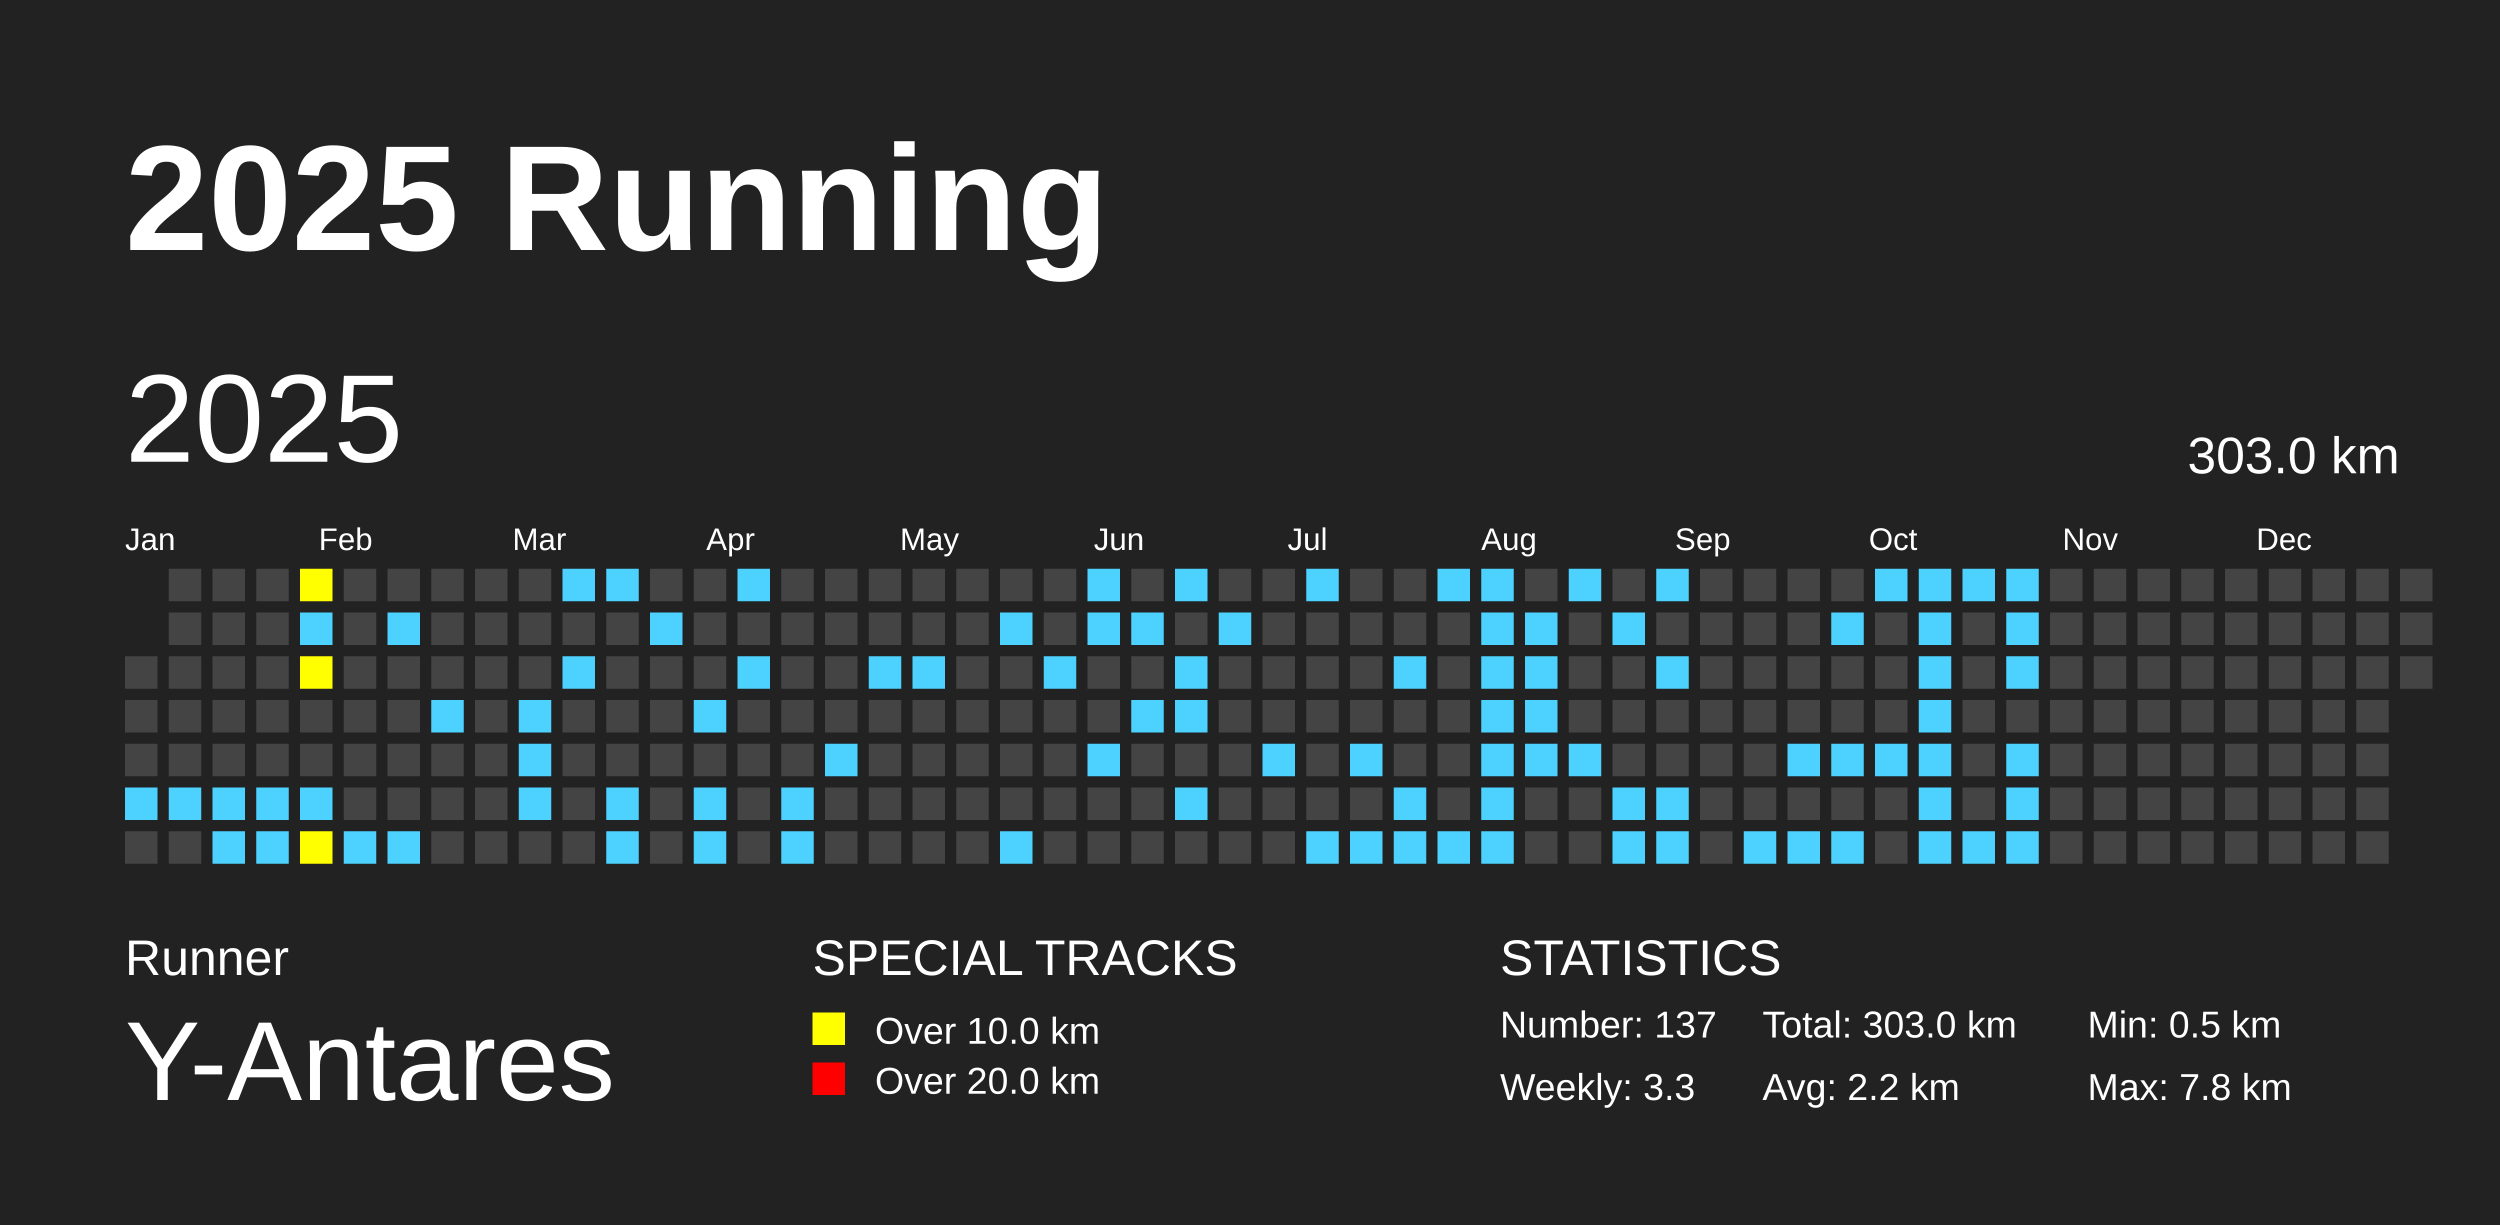
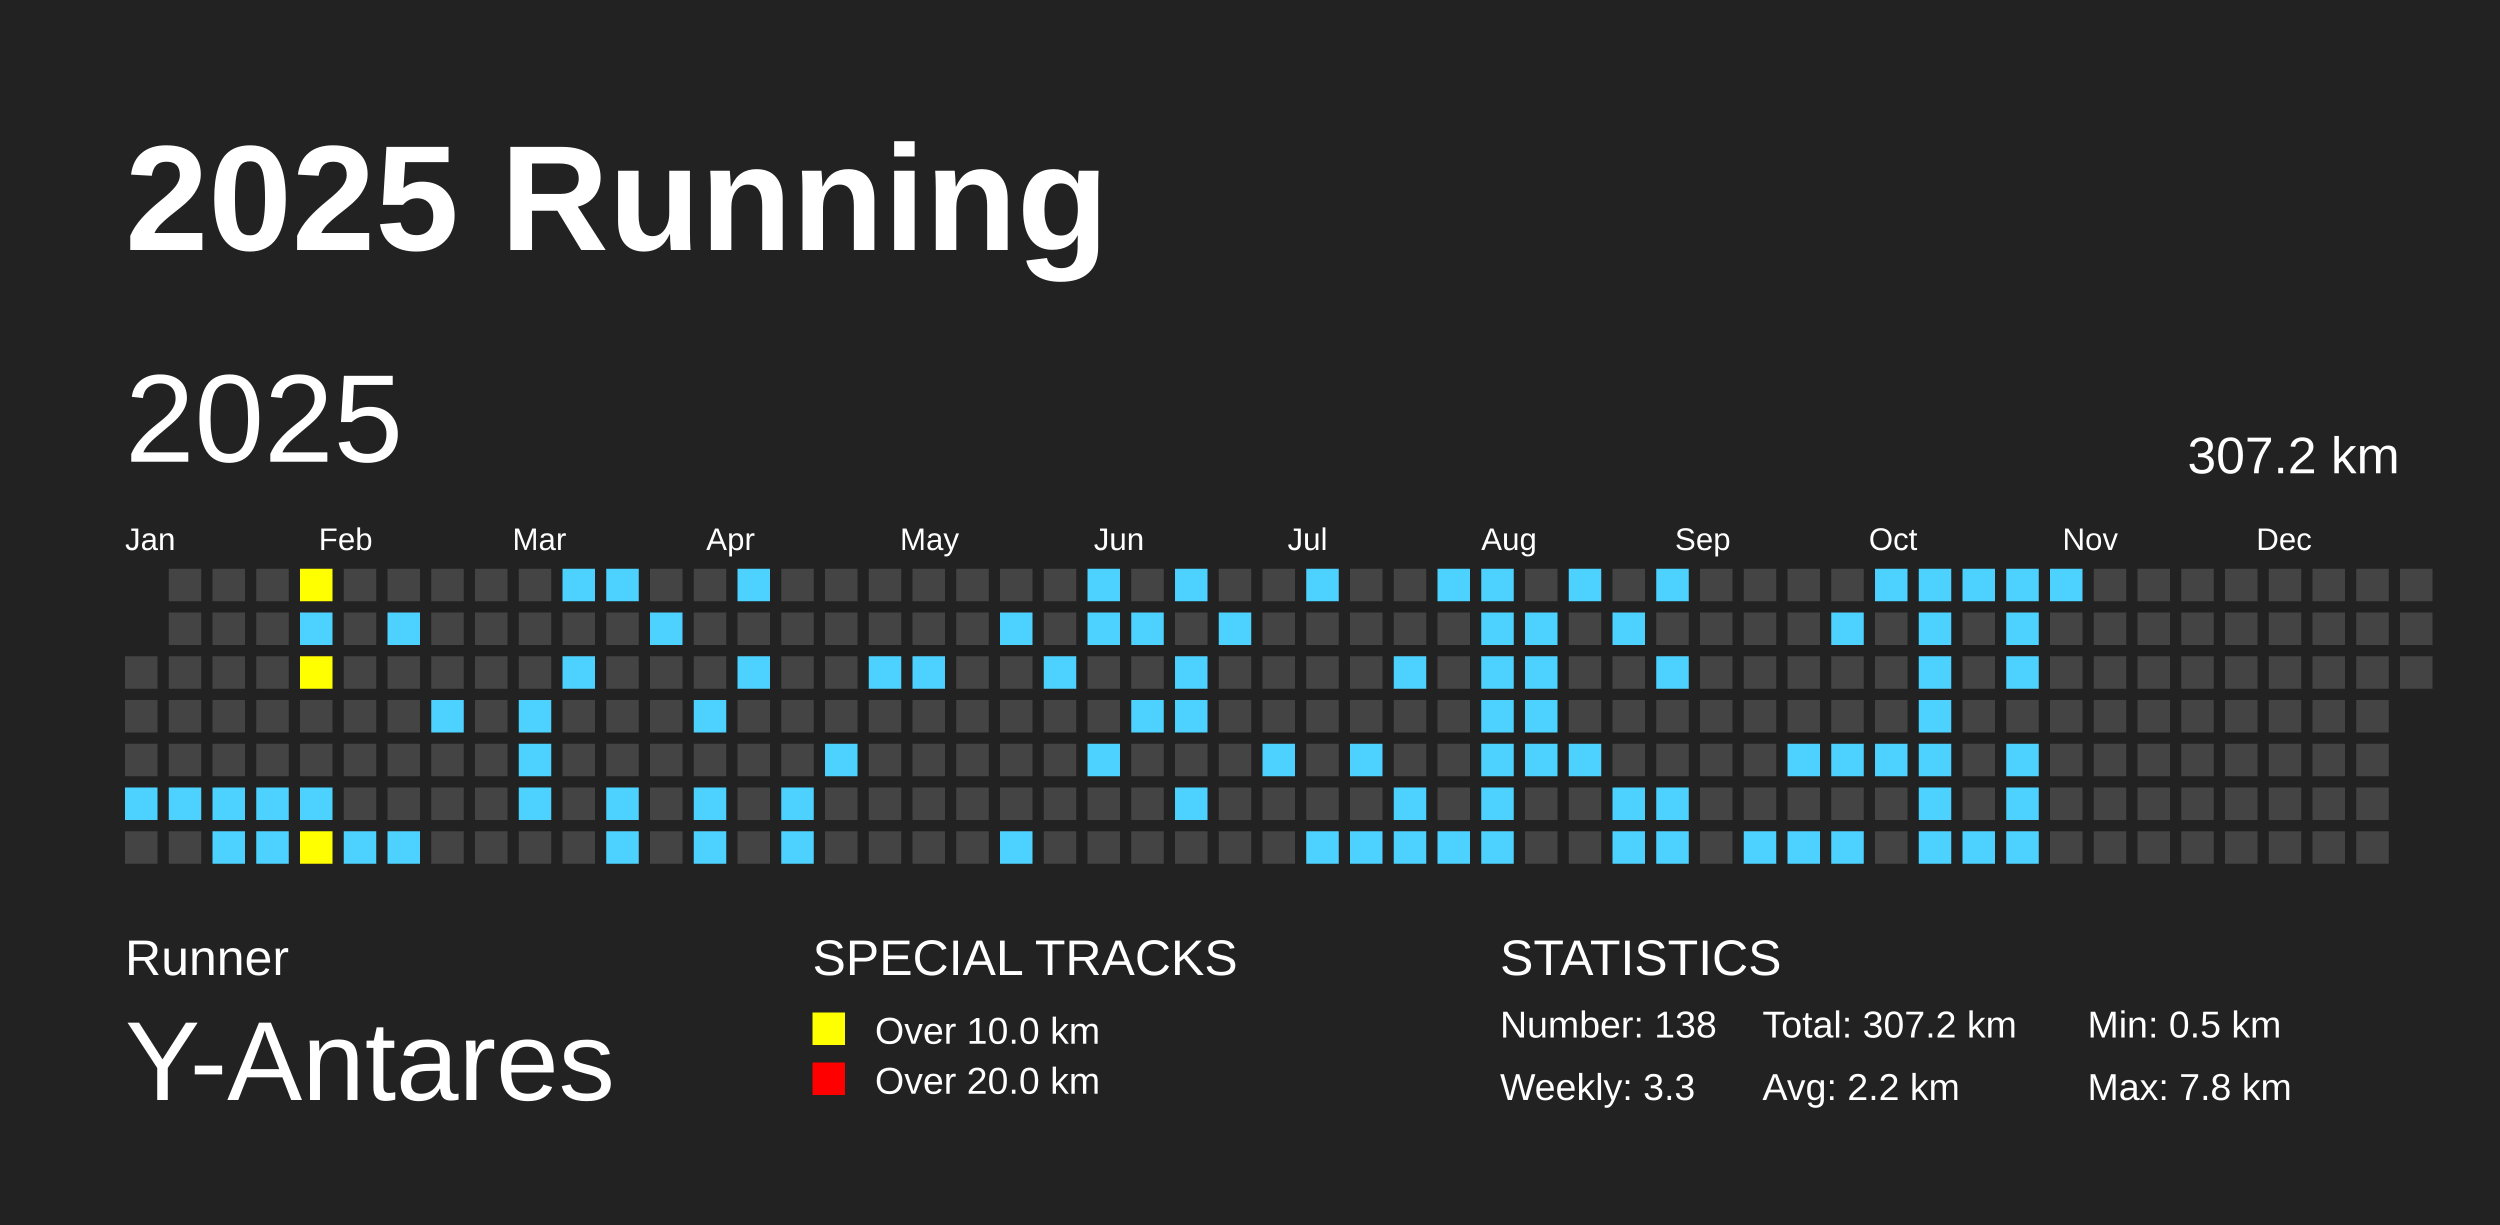
<svg xmlns="http://www.w3.org/2000/svg" baseProfile="full" height="98mm" version="1.1" viewBox="0,0,200,98" width="200mm">
  <defs />
  <rect fill="#222222" height="98" width="200" x="0" y="0" />
  <text fill="#FFFFFF" style="font-size:12px; font-family:Arial; font-weight:bold;" x="10" y="20">2025 Running</text>
  <text fill="#FFFFFF" style="font-size:4px; font-family:Arial" x="10" y="78">Runner</text>
  <text fill="#FFFFFF" style="font-size:9px; font-family:Arial" x="10" y="88">Y-Antares</text>
  <text fill="#FFFFFF" style="font-size:4px; font-family:Arial" x="65" y="78">SPECIAL TRACKS</text>
  <rect fill="yellow" height="2.6" width="2.6" x="65" y="81" />
  <text fill="#FFFFFF" style="font-size:3px; font-family:Arial" x="70" y="83.5">Over 10.0 km</text>
  <rect fill="red" height="2.6" width="2.6" x="65" y="85" />
  <text fill="#FFFFFF" style="font-size:3px; font-family:Arial" x="70" y="87.5">Over 20.0 km</text>
  <text fill="#FFFFFF" style="font-size:4px; font-family:Arial" x="120" y="78">STATISTICS</text>
-   <text fill="#FFFFFF" style="font-size:3px; font-family:Arial" x="120" y="83">Number: 137</text>
+   <text fill="#FFFFFF" style="font-size:3px; font-family:Arial" x="120" y="83">Number: 138</text>
  <text fill="#FFFFFF" style="font-size:3px; font-family:Arial" x="120" y="88">Weekly: 3.3</text>
-   <text fill="#FFFFFF" style="font-size:3px; font-family:Arial" x="141" y="83">Total: 303.0 km</text>
+   <text fill="#FFFFFF" style="font-size:3px; font-family:Arial" x="141" y="83">Total: 307.2 km</text>
  <text fill="#FFFFFF" style="font-size:3px; font-family:Arial" x="141" y="88">Avg: 2.2 km</text>
  <text fill="#FFFFFF" style="font-size:3px; font-family:Arial" x="167" y="83">Min: 0.5 km</text>
  <text fill="#FFFFFF" style="font-size:3px; font-family:Arial" x="167" y="88">Max: 7.8 km</text>
  <text dominant-baseline="hanging" fill="#FFFFFF" style="font-size:10.0px; font-family:Arial;" x="10" y="30">2025</text>
-   <text dominant-baseline="hanging" fill="#FFFFFF" style="font-size:4.125px; font-family:Arial;" x="175" y="35">303.0 km</text>
+   <text dominant-baseline="hanging" fill="#FFFFFF" style="font-size:4.125px; font-family:Arial;" x="175" y="35">307.2 km</text>
  <text fill="#FFFFFF" style="font-size:2.5px; font-family:Arial" x="10.0" y="44">Jan</text>
  <text fill="#FFFFFF" style="font-size:2.5px; font-family:Arial" x="25.5" y="44">Feb</text>
  <text fill="#FFFFFF" style="font-size:2.5px; font-family:Arial" x="41.0" y="44">Mar</text>
  <text fill="#FFFFFF" style="font-size:2.5px; font-family:Arial" x="56.5" y="44">Apr</text>
  <text fill="#FFFFFF" style="font-size:2.5px; font-family:Arial" x="72.0" y="44">May</text>
  <text fill="#FFFFFF" style="font-size:2.5px; font-family:Arial" x="87.5" y="44">Jun</text>
  <text fill="#FFFFFF" style="font-size:2.5px; font-family:Arial" x="103.0" y="44">Jul</text>
  <text fill="#FFFFFF" style="font-size:2.5px; font-family:Arial" x="118.5" y="44">Aug</text>
  <text fill="#FFFFFF" style="font-size:2.5px; font-family:Arial" x="134.0" y="44">Sep</text>
  <text fill="#FFFFFF" style="font-size:2.5px; font-family:Arial" x="149.5" y="44">Oct</text>
  <text fill="#FFFFFF" style="font-size:2.5px; font-family:Arial" x="165.0" y="44">Nov</text>
  <text fill="#FFFFFF" style="font-size:2.5px; font-family:Arial" x="180.5" y="44">Dec</text>
  <rect fill="#444444" height="2.6" width="2.6" x="10.0" y="52.5" />
  <rect fill="#444444" height="2.6" width="2.6" x="10.0" y="56.0" />
  <rect fill="#444444" height="2.6" width="2.6" x="10.0" y="59.5" />
  <rect fill="#4DD2FF" height="2.6" width="2.6" x="10.0" y="63.0" />
  <rect fill="#444444" height="2.6" width="2.6" x="10.0" y="66.5" />
  <rect fill="#444444" height="2.6" width="2.6" x="13.5" y="45.5" />
  <rect fill="#444444" height="2.6" width="2.6" x="13.5" y="49.0" />
  <rect fill="#444444" height="2.6" width="2.6" x="13.5" y="52.5" />
  <rect fill="#444444" height="2.6" width="2.6" x="13.5" y="56.0" />
  <rect fill="#444444" height="2.6" width="2.6" x="13.5" y="59.5" />
  <rect fill="#4DD2FF" height="2.6" width="2.6" x="13.5" y="63.0" />
  <rect fill="#444444" height="2.6" width="2.6" x="13.5" y="66.5" />
  <rect fill="#444444" height="2.6" width="2.6" x="17.0" y="45.5" />
  <rect fill="#444444" height="2.6" width="2.6" x="17.0" y="49.0" />
  <rect fill="#444444" height="2.6" width="2.6" x="17.0" y="52.5" />
  <rect fill="#444444" height="2.6" width="2.6" x="17.0" y="56.0" />
  <rect fill="#444444" height="2.6" width="2.6" x="17.0" y="59.5" />
  <rect fill="#4DD2FF" height="2.6" width="2.6" x="17.0" y="63.0" />
  <rect fill="#4DD2FF" height="2.6" width="2.6" x="17.0" y="66.5" />
  <rect fill="#444444" height="2.6" width="2.6" x="20.5" y="45.5" />
  <rect fill="#444444" height="2.6" width="2.6" x="20.5" y="49.0" />
  <rect fill="#444444" height="2.6" width="2.6" x="20.5" y="52.5" />
  <rect fill="#444444" height="2.6" width="2.6" x="20.5" y="56.0" />
  <rect fill="#444444" height="2.6" width="2.6" x="20.5" y="59.5" />
  <rect fill="#4DD2FF" height="2.6" width="2.6" x="20.5" y="63.0" />
  <rect fill="#4DD2FF" height="2.6" width="2.6" x="20.5" y="66.5" />
  <rect fill="yellow" height="2.6" width="2.6" x="24.0" y="45.5" />
  <rect fill="#4DD2FF" height="2.6" width="2.6" x="24.0" y="49.0" />
  <rect fill="yellow" height="2.6" width="2.6" x="24.0" y="52.5" />
  <rect fill="#444444" height="2.6" width="2.6" x="24.0" y="56.0" />
  <rect fill="#444444" height="2.6" width="2.6" x="24.0" y="59.5" />
  <rect fill="#4DD2FF" height="2.6" width="2.6" x="24.0" y="63.0" />
  <rect fill="yellow" height="2.6" width="2.6" x="24.0" y="66.5" />
  <rect fill="#444444" height="2.6" width="2.6" x="27.5" y="45.5" />
  <rect fill="#444444" height="2.6" width="2.6" x="27.5" y="49.0" />
  <rect fill="#444444" height="2.6" width="2.6" x="27.5" y="52.5" />
  <rect fill="#444444" height="2.6" width="2.6" x="27.5" y="56.0" />
  <rect fill="#444444" height="2.6" width="2.6" x="27.5" y="59.5" />
  <rect fill="#444444" height="2.6" width="2.6" x="27.5" y="63.0" />
  <rect fill="#4DD2FF" height="2.6" width="2.6" x="27.5" y="66.5" />
  <rect fill="#444444" height="2.6" width="2.6" x="31.0" y="45.5" />
  <rect fill="#4DD2FF" height="2.6" width="2.6" x="31.0" y="49.0" />
  <rect fill="#444444" height="2.6" width="2.6" x="31.0" y="52.5" />
  <rect fill="#444444" height="2.6" width="2.6" x="31.0" y="56.0" />
  <rect fill="#444444" height="2.6" width="2.6" x="31.0" y="59.5" />
  <rect fill="#444444" height="2.6" width="2.6" x="31.0" y="63.0" />
  <rect fill="#4DD2FF" height="2.6" width="2.6" x="31.0" y="66.5" />
  <rect fill="#444444" height="2.6" width="2.6" x="34.5" y="45.5" />
  <rect fill="#444444" height="2.6" width="2.6" x="34.5" y="49.0" />
  <rect fill="#444444" height="2.6" width="2.6" x="34.5" y="52.5" />
  <rect fill="#4DD2FF" height="2.6" width="2.6" x="34.5" y="56.0" />
  <rect fill="#444444" height="2.6" width="2.6" x="34.5" y="59.5" />
  <rect fill="#444444" height="2.6" width="2.6" x="34.5" y="63.0" />
  <rect fill="#444444" height="2.6" width="2.6" x="34.5" y="66.5" />
  <rect fill="#444444" height="2.6" width="2.6" x="38.0" y="45.5" />
  <rect fill="#444444" height="2.6" width="2.6" x="38.0" y="49.0" />
  <rect fill="#444444" height="2.6" width="2.6" x="38.0" y="52.5" />
  <rect fill="#444444" height="2.6" width="2.6" x="38.0" y="56.0" />
  <rect fill="#444444" height="2.6" width="2.6" x="38.0" y="59.5" />
  <rect fill="#444444" height="2.6" width="2.6" x="38.0" y="63.0" />
  <rect fill="#444444" height="2.6" width="2.6" x="38.0" y="66.5" />
  <rect fill="#444444" height="2.6" width="2.6" x="41.5" y="45.5" />
  <rect fill="#444444" height="2.6" width="2.6" x="41.5" y="49.0" />
  <rect fill="#444444" height="2.6" width="2.6" x="41.5" y="52.5" />
  <rect fill="#4DD2FF" height="2.6" width="2.6" x="41.5" y="56.0" />
  <rect fill="#4DD2FF" height="2.6" width="2.6" x="41.5" y="59.5" />
  <rect fill="#4DD2FF" height="2.6" width="2.6" x="41.5" y="63.0" />
  <rect fill="#444444" height="2.6" width="2.6" x="41.5" y="66.5" />
  <rect fill="#4DD2FF" height="2.6" width="2.6" x="45.0" y="45.5" />
  <rect fill="#444444" height="2.6" width="2.6" x="45.0" y="49.0" />
  <rect fill="#4DD2FF" height="2.6" width="2.6" x="45.0" y="52.5" />
  <rect fill="#444444" height="2.6" width="2.6" x="45.0" y="56.0" />
  <rect fill="#444444" height="2.6" width="2.6" x="45.0" y="59.5" />
  <rect fill="#444444" height="2.6" width="2.6" x="45.0" y="63.0" />
  <rect fill="#444444" height="2.6" width="2.6" x="45.0" y="66.5" />
  <rect fill="#4DD2FF" height="2.6" width="2.6" x="48.5" y="45.5" />
  <rect fill="#444444" height="2.6" width="2.6" x="48.5" y="49.0" />
  <rect fill="#444444" height="2.6" width="2.6" x="48.5" y="52.5" />
  <rect fill="#444444" height="2.6" width="2.6" x="48.5" y="56.0" />
  <rect fill="#444444" height="2.6" width="2.6" x="48.5" y="59.5" />
  <rect fill="#4DD2FF" height="2.6" width="2.6" x="48.5" y="63.0" />
  <rect fill="#4DD2FF" height="2.6" width="2.6" x="48.5" y="66.5" />
  <rect fill="#444444" height="2.6" width="2.6" x="52.0" y="45.5" />
  <rect fill="#4DD2FF" height="2.6" width="2.6" x="52.0" y="49.0" />
  <rect fill="#444444" height="2.6" width="2.6" x="52.0" y="52.5" />
  <rect fill="#444444" height="2.6" width="2.6" x="52.0" y="56.0" />
  <rect fill="#444444" height="2.6" width="2.6" x="52.0" y="59.5" />
  <rect fill="#444444" height="2.6" width="2.6" x="52.0" y="63.0" />
  <rect fill="#444444" height="2.6" width="2.6" x="52.0" y="66.5" />
  <rect fill="#444444" height="2.6" width="2.6" x="55.5" y="45.5" />
  <rect fill="#444444" height="2.6" width="2.6" x="55.5" y="49.0" />
  <rect fill="#444444" height="2.6" width="2.6" x="55.5" y="52.5" />
  <rect fill="#4DD2FF" height="2.6" width="2.6" x="55.5" y="56.0" />
  <rect fill="#444444" height="2.6" width="2.6" x="55.5" y="59.5" />
  <rect fill="#4DD2FF" height="2.6" width="2.6" x="55.5" y="63.0" />
  <rect fill="#4DD2FF" height="2.6" width="2.6" x="55.5" y="66.5" />
  <rect fill="#4DD2FF" height="2.6" width="2.6" x="59.0" y="45.5" />
  <rect fill="#444444" height="2.6" width="2.6" x="59.0" y="49.0" />
  <rect fill="#4DD2FF" height="2.6" width="2.6" x="59.0" y="52.5" />
  <rect fill="#444444" height="2.6" width="2.6" x="59.0" y="56.0" />
  <rect fill="#444444" height="2.6" width="2.6" x="59.0" y="59.5" />
  <rect fill="#444444" height="2.6" width="2.6" x="59.0" y="63.0" />
  <rect fill="#444444" height="2.6" width="2.6" x="59.0" y="66.5" />
  <rect fill="#444444" height="2.6" width="2.6" x="62.5" y="45.5" />
  <rect fill="#444444" height="2.6" width="2.6" x="62.5" y="49.0" />
  <rect fill="#444444" height="2.6" width="2.6" x="62.5" y="52.5" />
  <rect fill="#444444" height="2.6" width="2.6" x="62.5" y="56.0" />
  <rect fill="#444444" height="2.6" width="2.6" x="62.5" y="59.5" />
  <rect fill="#4DD2FF" height="2.6" width="2.6" x="62.5" y="63.0" />
  <rect fill="#4DD2FF" height="2.6" width="2.6" x="62.5" y="66.5" />
  <rect fill="#444444" height="2.6" width="2.6" x="66.0" y="45.5" />
  <rect fill="#444444" height="2.6" width="2.6" x="66.0" y="49.0" />
  <rect fill="#444444" height="2.6" width="2.6" x="66.0" y="52.5" />
  <rect fill="#444444" height="2.6" width="2.6" x="66.0" y="56.0" />
  <rect fill="#4DD2FF" height="2.6" width="2.6" x="66.0" y="59.5" />
  <rect fill="#444444" height="2.6" width="2.6" x="66.0" y="63.0" />
  <rect fill="#444444" height="2.6" width="2.6" x="66.0" y="66.5" />
  <rect fill="#444444" height="2.6" width="2.6" x="69.5" y="45.5" />
  <rect fill="#444444" height="2.6" width="2.6" x="69.5" y="49.0" />
  <rect fill="#4DD2FF" height="2.6" width="2.6" x="69.5" y="52.5" />
  <rect fill="#444444" height="2.6" width="2.6" x="69.5" y="56.0" />
  <rect fill="#444444" height="2.6" width="2.6" x="69.5" y="59.5" />
  <rect fill="#444444" height="2.6" width="2.6" x="69.5" y="63.0" />
  <rect fill="#444444" height="2.6" width="2.6" x="69.5" y="66.5" />
  <rect fill="#444444" height="2.6" width="2.6" x="73.0" y="45.5" />
  <rect fill="#444444" height="2.6" width="2.6" x="73.0" y="49.0" />
  <rect fill="#4DD2FF" height="2.6" width="2.6" x="73.0" y="52.5" />
  <rect fill="#444444" height="2.6" width="2.6" x="73.0" y="56.0" />
  <rect fill="#444444" height="2.6" width="2.6" x="73.0" y="59.5" />
  <rect fill="#444444" height="2.6" width="2.6" x="73.0" y="63.0" />
  <rect fill="#444444" height="2.6" width="2.6" x="73.0" y="66.5" />
  <rect fill="#444444" height="2.6" width="2.6" x="76.5" y="45.5" />
  <rect fill="#444444" height="2.6" width="2.6" x="76.5" y="49.0" />
  <rect fill="#444444" height="2.6" width="2.6" x="76.5" y="52.5" />
  <rect fill="#444444" height="2.6" width="2.6" x="76.5" y="56.0" />
  <rect fill="#444444" height="2.6" width="2.6" x="76.5" y="59.5" />
  <rect fill="#444444" height="2.6" width="2.6" x="76.5" y="63.0" />
  <rect fill="#444444" height="2.6" width="2.6" x="76.5" y="66.5" />
  <rect fill="#444444" height="2.6" width="2.6" x="80.0" y="45.5" />
  <rect fill="#4DD2FF" height="2.6" width="2.6" x="80.0" y="49.0" />
  <rect fill="#444444" height="2.6" width="2.6" x="80.0" y="52.5" />
  <rect fill="#444444" height="2.6" width="2.6" x="80.0" y="56.0" />
  <rect fill="#444444" height="2.6" width="2.6" x="80.0" y="59.5" />
  <rect fill="#444444" height="2.6" width="2.6" x="80.0" y="63.0" />
  <rect fill="#4DD2FF" height="2.6" width="2.6" x="80.0" y="66.5" />
  <rect fill="#444444" height="2.6" width="2.6" x="83.5" y="45.5" />
  <rect fill="#444444" height="2.6" width="2.6" x="83.5" y="49.0" />
  <rect fill="#4DD2FF" height="2.6" width="2.6" x="83.5" y="52.5" />
  <rect fill="#444444" height="2.6" width="2.6" x="83.5" y="56.0" />
  <rect fill="#444444" height="2.6" width="2.6" x="83.5" y="59.5" />
  <rect fill="#444444" height="2.6" width="2.6" x="83.5" y="63.0" />
  <rect fill="#444444" height="2.6" width="2.6" x="83.5" y="66.5" />
  <rect fill="#4DD2FF" height="2.6" width="2.6" x="87.0" y="45.5" />
  <rect fill="#4DD2FF" height="2.6" width="2.6" x="87.0" y="49.0" />
  <rect fill="#444444" height="2.6" width="2.6" x="87.0" y="52.5" />
  <rect fill="#444444" height="2.6" width="2.6" x="87.0" y="56.0" />
  <rect fill="#4DD2FF" height="2.6" width="2.6" x="87.0" y="59.5" />
  <rect fill="#444444" height="2.6" width="2.6" x="87.0" y="63.0" />
  <rect fill="#444444" height="2.6" width="2.6" x="87.0" y="66.5" />
  <rect fill="#444444" height="2.6" width="2.6" x="90.5" y="45.5" />
  <rect fill="#4DD2FF" height="2.6" width="2.6" x="90.5" y="49.0" />
  <rect fill="#444444" height="2.6" width="2.6" x="90.5" y="52.5" />
  <rect fill="#4DD2FF" height="2.6" width="2.6" x="90.5" y="56.0" />
  <rect fill="#444444" height="2.6" width="2.6" x="90.5" y="59.5" />
  <rect fill="#444444" height="2.6" width="2.6" x="90.5" y="63.0" />
  <rect fill="#444444" height="2.6" width="2.6" x="90.5" y="66.5" />
  <rect fill="#4DD2FF" height="2.6" width="2.6" x="94.0" y="45.5" />
  <rect fill="#444444" height="2.6" width="2.6" x="94.0" y="49.0" />
  <rect fill="#4DD2FF" height="2.6" width="2.6" x="94.0" y="52.5" />
  <rect fill="#4DD2FF" height="2.6" width="2.6" x="94.0" y="56.0" />
  <rect fill="#444444" height="2.6" width="2.6" x="94.0" y="59.5" />
  <rect fill="#4DD2FF" height="2.6" width="2.6" x="94.0" y="63.0" />
  <rect fill="#444444" height="2.6" width="2.6" x="94.0" y="66.5" />
  <rect fill="#444444" height="2.6" width="2.6" x="97.5" y="45.5" />
  <rect fill="#4DD2FF" height="2.6" width="2.6" x="97.5" y="49.0" />
  <rect fill="#444444" height="2.6" width="2.6" x="97.5" y="52.5" />
  <rect fill="#444444" height="2.6" width="2.6" x="97.5" y="56.0" />
  <rect fill="#444444" height="2.6" width="2.6" x="97.5" y="59.5" />
  <rect fill="#444444" height="2.6" width="2.6" x="97.5" y="63.0" />
  <rect fill="#444444" height="2.6" width="2.6" x="97.5" y="66.5" />
  <rect fill="#444444" height="2.6" width="2.6" x="101.0" y="45.5" />
  <rect fill="#444444" height="2.6" width="2.6" x="101.0" y="49.0" />
  <rect fill="#444444" height="2.6" width="2.6" x="101.0" y="52.5" />
  <rect fill="#444444" height="2.6" width="2.6" x="101.0" y="56.0" />
  <rect fill="#4DD2FF" height="2.6" width="2.6" x="101.0" y="59.5" />
  <rect fill="#444444" height="2.6" width="2.6" x="101.0" y="63.0" />
  <rect fill="#444444" height="2.6" width="2.6" x="101.0" y="66.5" />
  <rect fill="#4DD2FF" height="2.6" width="2.6" x="104.5" y="45.5" />
  <rect fill="#444444" height="2.6" width="2.6" x="104.5" y="49.0" />
  <rect fill="#444444" height="2.6" width="2.6" x="104.5" y="52.5" />
  <rect fill="#444444" height="2.6" width="2.6" x="104.5" y="56.0" />
  <rect fill="#444444" height="2.6" width="2.6" x="104.5" y="59.5" />
  <rect fill="#444444" height="2.6" width="2.6" x="104.5" y="63.0" />
  <rect fill="#4DD2FF" height="2.6" width="2.6" x="104.5" y="66.5" />
  <rect fill="#444444" height="2.6" width="2.6" x="108.0" y="45.5" />
  <rect fill="#444444" height="2.6" width="2.6" x="108.0" y="49.0" />
  <rect fill="#444444" height="2.6" width="2.6" x="108.0" y="52.5" />
  <rect fill="#444444" height="2.6" width="2.6" x="108.0" y="56.0" />
  <rect fill="#4DD2FF" height="2.6" width="2.6" x="108.0" y="59.5" />
  <rect fill="#444444" height="2.6" width="2.6" x="108.0" y="63.0" />
  <rect fill="#4DD2FF" height="2.6" width="2.6" x="108.0" y="66.5" />
  <rect fill="#444444" height="2.6" width="2.6" x="111.5" y="45.5" />
  <rect fill="#444444" height="2.6" width="2.6" x="111.5" y="49.0" />
  <rect fill="#4DD2FF" height="2.6" width="2.6" x="111.5" y="52.5" />
  <rect fill="#444444" height="2.6" width="2.6" x="111.5" y="56.0" />
  <rect fill="#444444" height="2.6" width="2.6" x="111.5" y="59.5" />
  <rect fill="#4DD2FF" height="2.6" width="2.6" x="111.5" y="63.0" />
  <rect fill="#4DD2FF" height="2.6" width="2.6" x="111.5" y="66.5" />
  <rect fill="#4DD2FF" height="2.6" width="2.6" x="115.0" y="45.5" />
  <rect fill="#444444" height="2.6" width="2.6" x="115.0" y="49.0" />
  <rect fill="#444444" height="2.6" width="2.6" x="115.0" y="52.5" />
  <rect fill="#444444" height="2.6" width="2.6" x="115.0" y="56.0" />
  <rect fill="#444444" height="2.6" width="2.6" x="115.0" y="59.5" />
  <rect fill="#444444" height="2.6" width="2.6" x="115.0" y="63.0" />
  <rect fill="#4DD2FF" height="2.6" width="2.6" x="115.0" y="66.5" />
  <rect fill="#4DD2FF" height="2.6" width="2.6" x="118.5" y="45.5" />
  <rect fill="#4DD2FF" height="2.6" width="2.6" x="118.5" y="49.0" />
  <rect fill="#4DD2FF" height="2.6" width="2.6" x="118.5" y="52.5" />
  <rect fill="#4DD2FF" height="2.6" width="2.6" x="118.5" y="56.0" />
  <rect fill="#4DD2FF" height="2.6" width="2.6" x="118.5" y="59.5" />
  <rect fill="#4DD2FF" height="2.6" width="2.6" x="118.5" y="63.0" />
  <rect fill="#4DD2FF" height="2.6" width="2.6" x="118.5" y="66.5" />
  <rect fill="#444444" height="2.6" width="2.6" x="122.0" y="45.5" />
  <rect fill="#4DD2FF" height="2.6" width="2.6" x="122.0" y="49.0" />
  <rect fill="#4DD2FF" height="2.6" width="2.6" x="122.0" y="52.5" />
  <rect fill="#4DD2FF" height="2.6" width="2.6" x="122.0" y="56.0" />
  <rect fill="#4DD2FF" height="2.6" width="2.6" x="122.0" y="59.5" />
  <rect fill="#444444" height="2.6" width="2.6" x="122.0" y="63.0" />
  <rect fill="#444444" height="2.6" width="2.6" x="122.0" y="66.5" />
  <rect fill="#4DD2FF" height="2.6" width="2.6" x="125.5" y="45.5" />
  <rect fill="#444444" height="2.6" width="2.6" x="125.5" y="49.0" />
  <rect fill="#444444" height="2.6" width="2.6" x="125.5" y="52.5" />
  <rect fill="#444444" height="2.6" width="2.6" x="125.5" y="56.0" />
  <rect fill="#4DD2FF" height="2.6" width="2.6" x="125.5" y="59.5" />
  <rect fill="#444444" height="2.6" width="2.6" x="125.5" y="63.0" />
  <rect fill="#444444" height="2.6" width="2.6" x="125.5" y="66.5" />
  <rect fill="#444444" height="2.6" width="2.6" x="129.0" y="45.5" />
  <rect fill="#4DD2FF" height="2.6" width="2.6" x="129.0" y="49.0" />
  <rect fill="#444444" height="2.6" width="2.6" x="129.0" y="52.5" />
  <rect fill="#444444" height="2.6" width="2.6" x="129.0" y="56.0" />
  <rect fill="#444444" height="2.6" width="2.6" x="129.0" y="59.5" />
  <rect fill="#4DD2FF" height="2.6" width="2.6" x="129.0" y="63.0" />
  <rect fill="#4DD2FF" height="2.6" width="2.6" x="129.0" y="66.5" />
  <rect fill="#4DD2FF" height="2.6" width="2.6" x="132.5" y="45.5" />
  <rect fill="#444444" height="2.6" width="2.6" x="132.5" y="49.0" />
  <rect fill="#4DD2FF" height="2.6" width="2.6" x="132.5" y="52.5" />
  <rect fill="#444444" height="2.6" width="2.6" x="132.5" y="56.0" />
  <rect fill="#444444" height="2.6" width="2.6" x="132.5" y="59.5" />
  <rect fill="#4DD2FF" height="2.6" width="2.6" x="132.5" y="63.0" />
  <rect fill="#4DD2FF" height="2.6" width="2.6" x="132.5" y="66.5" />
  <rect fill="#444444" height="2.6" width="2.6" x="136.0" y="45.5" />
  <rect fill="#444444" height="2.6" width="2.6" x="136.0" y="49.0" />
  <rect fill="#444444" height="2.6" width="2.6" x="136.0" y="52.5" />
  <rect fill="#444444" height="2.6" width="2.6" x="136.0" y="56.0" />
  <rect fill="#444444" height="2.6" width="2.6" x="136.0" y="59.5" />
  <rect fill="#444444" height="2.6" width="2.6" x="136.0" y="63.0" />
  <rect fill="#444444" height="2.6" width="2.6" x="136.0" y="66.5" />
  <rect fill="#444444" height="2.6" width="2.6" x="139.5" y="45.5" />
  <rect fill="#444444" height="2.6" width="2.6" x="139.5" y="49.0" />
  <rect fill="#444444" height="2.6" width="2.6" x="139.5" y="52.5" />
  <rect fill="#444444" height="2.6" width="2.6" x="139.5" y="56.0" />
  <rect fill="#444444" height="2.6" width="2.6" x="139.5" y="59.5" />
  <rect fill="#444444" height="2.6" width="2.6" x="139.5" y="63.0" />
  <rect fill="#4DD2FF" height="2.6" width="2.6" x="139.5" y="66.5" />
  <rect fill="#444444" height="2.6" width="2.6" x="143.0" y="45.5" />
  <rect fill="#444444" height="2.6" width="2.6" x="143.0" y="49.0" />
  <rect fill="#444444" height="2.6" width="2.6" x="143.0" y="52.5" />
  <rect fill="#444444" height="2.6" width="2.6" x="143.0" y="56.0" />
  <rect fill="#4DD2FF" height="2.6" width="2.6" x="143.0" y="59.5" />
  <rect fill="#444444" height="2.6" width="2.6" x="143.0" y="63.0" />
  <rect fill="#4DD2FF" height="2.6" width="2.6" x="143.0" y="66.5" />
  <rect fill="#444444" height="2.6" width="2.6" x="146.5" y="45.5" />
  <rect fill="#4DD2FF" height="2.6" width="2.6" x="146.5" y="49.0" />
  <rect fill="#444444" height="2.6" width="2.6" x="146.5" y="52.5" />
  <rect fill="#444444" height="2.6" width="2.6" x="146.5" y="56.0" />
  <rect fill="#4DD2FF" height="2.6" width="2.6" x="146.5" y="59.5" />
  <rect fill="#444444" height="2.6" width="2.6" x="146.5" y="63.0" />
  <rect fill="#4DD2FF" height="2.6" width="2.6" x="146.5" y="66.5" />
  <rect fill="#4DD2FF" height="2.6" width="2.6" x="150.0" y="45.5" />
  <rect fill="#444444" height="2.6" width="2.6" x="150.0" y="49.0" />
  <rect fill="#444444" height="2.6" width="2.6" x="150.0" y="52.5" />
  <rect fill="#444444" height="2.6" width="2.6" x="150.0" y="56.0" />
  <rect fill="#4DD2FF" height="2.6" width="2.6" x="150.0" y="59.5" />
  <rect fill="#444444" height="2.6" width="2.6" x="150.0" y="63.0" />
  <rect fill="#444444" height="2.6" width="2.6" x="150.0" y="66.5" />
  <rect fill="#4DD2FF" height="2.6" width="2.6" x="153.5" y="45.5" />
  <rect fill="#4DD2FF" height="2.6" width="2.6" x="153.5" y="49.0" />
  <rect fill="#4DD2FF" height="2.6" width="2.6" x="153.5" y="52.5" />
  <rect fill="#4DD2FF" height="2.6" width="2.6" x="153.5" y="56.0" />
  <rect fill="#4DD2FF" height="2.6" width="2.6" x="153.5" y="59.5" />
  <rect fill="#4DD2FF" height="2.6" width="2.6" x="153.5" y="63.0" />
  <rect fill="#4DD2FF" height="2.6" width="2.6" x="153.5" y="66.5" />
  <rect fill="#4DD2FF" height="2.6" width="2.6" x="157.0" y="45.5" />
  <rect fill="#444444" height="2.6" width="2.6" x="157.0" y="49.0" />
  <rect fill="#444444" height="2.6" width="2.6" x="157.0" y="52.5" />
  <rect fill="#444444" height="2.6" width="2.6" x="157.0" y="56.0" />
  <rect fill="#444444" height="2.6" width="2.6" x="157.0" y="59.5" />
  <rect fill="#444444" height="2.6" width="2.6" x="157.0" y="63.0" />
  <rect fill="#4DD2FF" height="2.6" width="2.6" x="157.0" y="66.5" />
  <rect fill="#4DD2FF" height="2.6" width="2.6" x="160.5" y="45.5" />
  <rect fill="#4DD2FF" height="2.6" width="2.6" x="160.5" y="49.0" />
  <rect fill="#4DD2FF" height="2.6" width="2.6" x="160.5" y="52.5" />
  <rect fill="#444444" height="2.6" width="2.6" x="160.5" y="56.0" />
  <rect fill="#4DD2FF" height="2.6" width="2.6" x="160.5" y="59.5" />
  <rect fill="#4DD2FF" height="2.6" width="2.6" x="160.5" y="63.0" />
  <rect fill="#4DD2FF" height="2.6" width="2.6" x="160.5" y="66.5" />
-   <rect fill="#444444" height="2.6" width="2.6" x="164.0" y="45.5" />
+   <rect fill="#4DD2FF" height="2.6" width="2.6" x="164.0" y="45.5" />
  <rect fill="#444444" height="2.6" width="2.6" x="164.0" y="49.0" />
  <rect fill="#444444" height="2.6" width="2.6" x="164.0" y="52.5" />
  <rect fill="#444444" height="2.6" width="2.6" x="164.0" y="56.0" />
  <rect fill="#444444" height="2.6" width="2.6" x="164.0" y="59.5" />
  <rect fill="#444444" height="2.6" width="2.6" x="164.0" y="63.0" />
  <rect fill="#444444" height="2.6" width="2.6" x="164.0" y="66.5" />
  <rect fill="#444444" height="2.6" width="2.6" x="167.5" y="45.5" />
  <rect fill="#444444" height="2.6" width="2.6" x="167.5" y="49.0" />
  <rect fill="#444444" height="2.6" width="2.6" x="167.5" y="52.5" />
  <rect fill="#444444" height="2.6" width="2.6" x="167.5" y="56.0" />
  <rect fill="#444444" height="2.6" width="2.6" x="167.5" y="59.5" />
  <rect fill="#444444" height="2.6" width="2.6" x="167.5" y="63.0" />
  <rect fill="#444444" height="2.6" width="2.6" x="167.5" y="66.5" />
  <rect fill="#444444" height="2.6" width="2.6" x="171.0" y="45.5" />
  <rect fill="#444444" height="2.6" width="2.6" x="171.0" y="49.0" />
  <rect fill="#444444" height="2.6" width="2.6" x="171.0" y="52.5" />
  <rect fill="#444444" height="2.6" width="2.6" x="171.0" y="56.0" />
  <rect fill="#444444" height="2.6" width="2.6" x="171.0" y="59.5" />
  <rect fill="#444444" height="2.6" width="2.6" x="171.0" y="63.0" />
  <rect fill="#444444" height="2.6" width="2.6" x="171.0" y="66.5" />
  <rect fill="#444444" height="2.6" width="2.6" x="174.5" y="45.5" />
  <rect fill="#444444" height="2.6" width="2.6" x="174.5" y="49.0" />
  <rect fill="#444444" height="2.6" width="2.6" x="174.5" y="52.5" />
  <rect fill="#444444" height="2.6" width="2.6" x="174.5" y="56.0" />
  <rect fill="#444444" height="2.6" width="2.6" x="174.5" y="59.5" />
  <rect fill="#444444" height="2.6" width="2.6" x="174.5" y="63.0" />
  <rect fill="#444444" height="2.6" width="2.6" x="174.5" y="66.5" />
  <rect fill="#444444" height="2.6" width="2.6" x="178.0" y="45.5" />
  <rect fill="#444444" height="2.6" width="2.6" x="178.0" y="49.0" />
  <rect fill="#444444" height="2.6" width="2.6" x="178.0" y="52.5" />
  <rect fill="#444444" height="2.6" width="2.6" x="178.0" y="56.0" />
  <rect fill="#444444" height="2.6" width="2.6" x="178.0" y="59.5" />
  <rect fill="#444444" height="2.6" width="2.6" x="178.0" y="63.0" />
  <rect fill="#444444" height="2.6" width="2.6" x="178.0" y="66.5" />
  <rect fill="#444444" height="2.6" width="2.6" x="181.5" y="45.5" />
  <rect fill="#444444" height="2.6" width="2.6" x="181.5" y="49.0" />
  <rect fill="#444444" height="2.6" width="2.6" x="181.5" y="52.5" />
  <rect fill="#444444" height="2.6" width="2.6" x="181.5" y="56.0" />
  <rect fill="#444444" height="2.6" width="2.6" x="181.5" y="59.5" />
  <rect fill="#444444" height="2.6" width="2.6" x="181.5" y="63.0" />
  <rect fill="#444444" height="2.6" width="2.6" x="181.5" y="66.5" />
  <rect fill="#444444" height="2.6" width="2.6" x="185.0" y="45.5" />
  <rect fill="#444444" height="2.6" width="2.6" x="185.0" y="49.0" />
  <rect fill="#444444" height="2.6" width="2.6" x="185.0" y="52.5" />
  <rect fill="#444444" height="2.6" width="2.6" x="185.0" y="56.0" />
  <rect fill="#444444" height="2.6" width="2.6" x="185.0" y="59.5" />
  <rect fill="#444444" height="2.6" width="2.6" x="185.0" y="63.0" />
  <rect fill="#444444" height="2.6" width="2.6" x="185.0" y="66.5" />
  <rect fill="#444444" height="2.6" width="2.6" x="188.5" y="45.5" />
  <rect fill="#444444" height="2.6" width="2.6" x="188.5" y="49.0" />
  <rect fill="#444444" height="2.6" width="2.6" x="188.5" y="52.5" />
  <rect fill="#444444" height="2.6" width="2.6" x="188.5" y="56.0" />
  <rect fill="#444444" height="2.6" width="2.6" x="188.5" y="59.5" />
  <rect fill="#444444" height="2.6" width="2.6" x="188.5" y="63.0" />
  <rect fill="#444444" height="2.6" width="2.6" x="188.5" y="66.5" />
  <rect fill="#444444" height="2.6" width="2.6" x="192.0" y="45.5" />
  <rect fill="#444444" height="2.6" width="2.6" x="192.0" y="49.0" />
  <rect fill="#444444" height="2.6" width="2.6" x="192.0" y="52.5" />
</svg>
